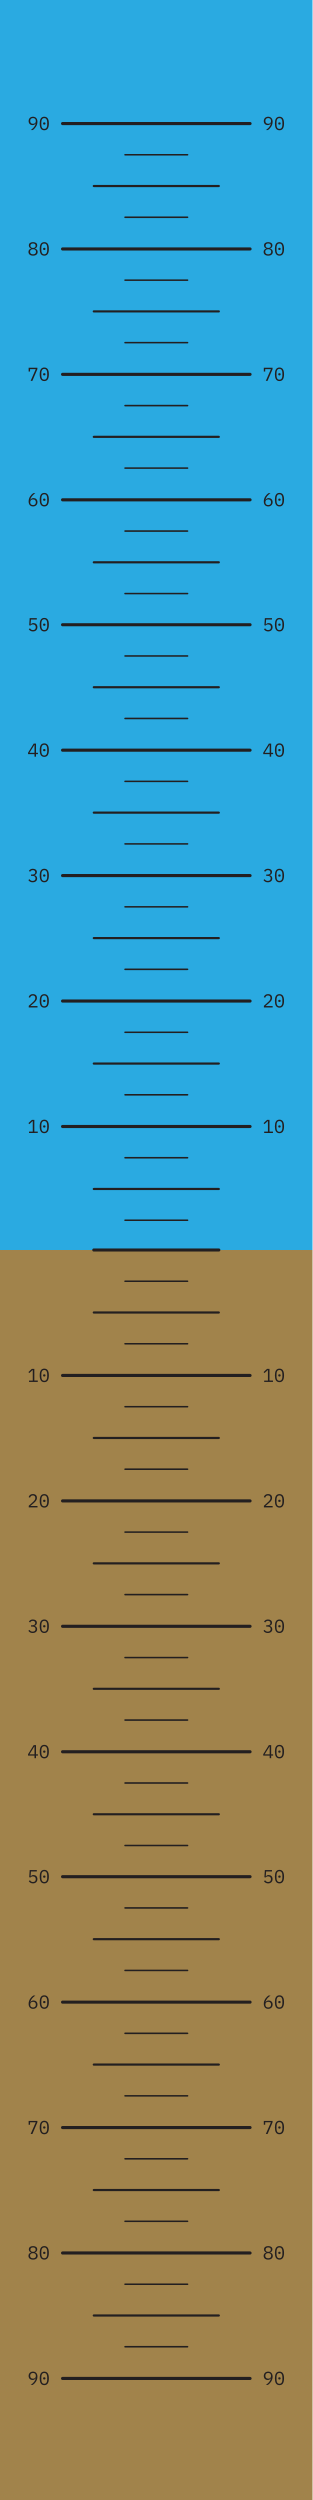
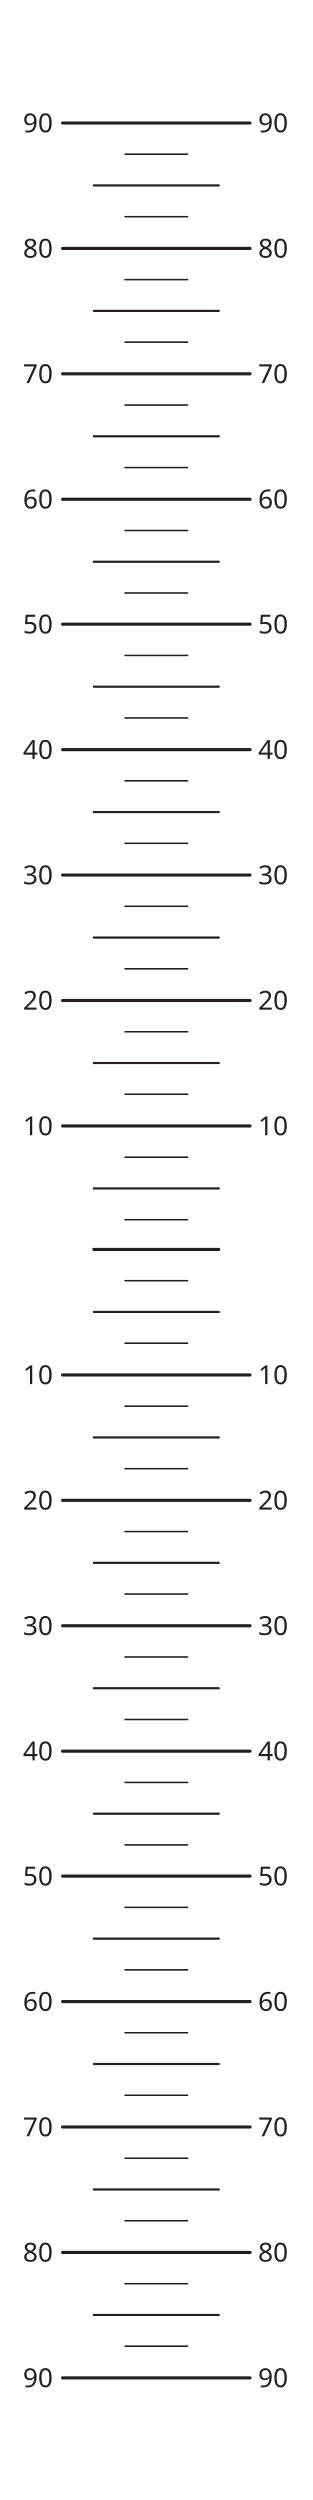
- <svg xmlns="http://www.w3.org/2000/svg" viewBox="0 0 500 4000">
-   <defs>
-     <style>.cls-1{fill:#a1834b;}.cls-2{fill:#2aaae1;}.cls-3,.cls-5,.cls-6{fill:none;stroke:#231f20;stroke-linecap:round;}.cls-3{stroke-linejoin:round;stroke-width:5px;}.cls-4{fill:#231f20;}.cls-5,.cls-6{stroke-miterlimit:10;}.cls-5{stroke-width:2.5px;}.cls-6{stroke-width:3.5px;}</style>
-   </defs>
-   <g id="EXPORT">
-     <rect class="cls-1" y="2000" width="500" height="2000" />
-     <rect class="cls-2" width="500" height="2000" />
-     <line class="cls-3" x1="150.08" y1="2000" x2="350.08" y2="2000" />
-     <line class="cls-3" x1="100.08" y1="2200.73" x2="400.08" y2="2200.73" />
-     <path class="cls-4" d="M422.69,2211.1v-2.19h6V2192h-.21l-5.28,4.92-1.47-1.59,5.55-5.19h3.93v18.75h5.52v2.19Z" />
-     <path class="cls-4" d="M439.82,2200.63c0-6.84,2.22-10.83,7.32-10.83s7.32,4,7.32,10.83-2.22,10.83-7.32,10.83S439.82,2207.47,439.82,2200.63Zm12,1.71v-3.42c0-4.2-1.35-6.93-4.71-6.93s-4.71,2.73-4.71,6.93v3.42c0,4.2,1.35,6.93,4.71,6.93S451.85,2206.54,451.85,2202.34Zm-6.57-1.38v-.66c0-.81.48-1.44,1.86-1.44s1.86.63,1.86,1.44v.66c0,.81-.48,1.44-1.86,1.44S445.28,2201.77,445.28,2201Z" />
-     <path class="cls-4" d="M46.41,2211.1v-2.19h6V2192H52.2l-5.28,4.92-1.47-1.59,5.55-5.19h3.93v18.75h5.52v2.19Z" />
-     <path class="cls-4" d="M63.54,2200.63c0-6.84,2.22-10.83,7.32-10.83s7.32,4,7.32,10.83-2.22,10.83-7.32,10.83S63.54,2207.47,63.54,2200.63Zm12,1.71v-3.42c0-4.2-1.35-6.93-4.71-6.93s-4.71,2.73-4.71,6.93v3.42c0,4.2,1.35,6.93,4.71,6.93S75.57,2206.54,75.57,2202.34ZM69,2201v-.66c0-.81.48-1.44,1.86-1.44s1.86.63,1.86,1.44v.66c0,.81-.48,1.44-1.86,1.44S69,2201.77,69,2201Z" />
-     <line class="cls-5" x1="300.08" y1="2050" x2="200.08" y2="2050" />
-     <line class="cls-6" x1="350.08" y1="2100" x2="150.08" y2="2100" />
-     <line class="cls-5" x1="300.08" y1="2150" x2="200.08" y2="2150" />
-     <line class="cls-3" x1="100.08" y1="2401.46" x2="400.08" y2="2401.46" />
-     <path class="cls-4" d="M436.25,2411.83h-14v-2.58l7-6.3c2-1.83,3.51-3.78,3.51-5.91v-.36c0-2.52-1.35-4-3.93-4s-3.84,1.41-4.5,3.57l-2.25-.84a6.67,6.67,0,0,1,6.81-4.92c4.17,0,6.51,2.52,6.51,6.06,0,3.18-1.89,5.52-4.68,7.95l-5.85,5.1h11.37Z" />
-     <path class="cls-4" d="M439.82,2401.36c0-6.84,2.22-10.83,7.32-10.83s7.32,4,7.32,10.83-2.22,10.83-7.32,10.83S439.82,2408.2,439.82,2401.36Zm12,1.71v-3.42c0-4.2-1.35-6.93-4.71-6.93s-4.71,2.73-4.71,6.93v3.42c0,4.2,1.35,6.93,4.71,6.93S451.85,2407.27,451.85,2403.07Zm-6.57-1.38V2401c0-.81.48-1.44,1.86-1.44s1.86.63,1.86,1.44v.66c0,.81-.48,1.44-1.86,1.44S445.28,2402.5,445.28,2401.69Z" />
-     <path class="cls-4" d="M60,2411.83H46v-2.58l7-6.3c2-1.83,3.51-3.78,3.51-5.91v-.36c0-2.52-1.35-4-3.93-4s-3.84,1.41-4.5,3.57l-2.25-.84a6.67,6.67,0,0,1,6.81-4.92c4.17,0,6.51,2.52,6.51,6.06,0,3.18-1.89,5.52-4.68,7.95l-5.85,5.1H60Z" />
-     <path class="cls-4" d="M63.54,2401.36c0-6.84,2.22-10.83,7.32-10.83s7.32,4,7.32,10.83-2.22,10.83-7.32,10.83S63.54,2408.2,63.54,2401.36Zm12,1.71v-3.42c0-4.2-1.35-6.93-4.71-6.93s-4.71,2.73-4.71,6.93v3.42c0,4.2,1.35,6.93,4.71,6.93S75.57,2407.27,75.57,2403.07ZM69,2401.69V2401c0-.81.48-1.44,1.86-1.44s1.86.63,1.86,1.44v.66c0,.81-.48,1.44-1.86,1.44S69,2402.5,69,2401.69Z" />
-     <line class="cls-5" x1="300.08" y1="2250.73" x2="200.08" y2="2250.73" />
-     <line class="cls-6" x1="350.08" y1="2300.73" x2="150.08" y2="2300.73" />
-     <line class="cls-5" x1="300.08" y1="2350.73" x2="200.08" y2="2350.73" />
-     <line class="cls-3" x1="100.08" y1="2602.09" x2="400.08" y2="2602.09" />
-     <path class="cls-4" d="M428.24,2600.4c2.91,0,4.38-1.47,4.38-3.48v-.21c0-2.21-1.56-3.36-3.84-3.36a4.68,4.68,0,0,0-4.41,2.67l-1.89-1.44a7.12,7.12,0,0,1,6.36-3.41c3.57,0,6.42,1.88,6.42,5.27a4.92,4.92,0,0,1-4.08,4.89v.12a5.22,5.22,0,0,1,4.5,5.28c0,3.6-2.88,6.09-7.23,6.09a7.79,7.79,0,0,1-6.87-3.57l1.89-1.44a5.38,5.38,0,0,0,5,2.82c2.94,0,4.59-1.44,4.59-3.93v-.24c0-2.46-1.56-3.9-4.62-3.9h-2.49v-2.16Z" />
-     <path class="cls-4" d="M439.82,2602c0-6.83,2.22-10.82,7.32-10.82s7.32,4,7.32,10.82-2.22,10.83-7.32,10.83S439.82,2608.83,439.82,2602Zm12,1.71v-3.42c0-4.2-1.35-6.93-4.71-6.93s-4.71,2.73-4.71,6.93v3.42c0,4.2,1.35,6.93,4.71,6.93S451.85,2607.9,451.85,2603.7Zm-6.57-1.38v-.66c0-.81.48-1.44,1.86-1.44s1.86.63,1.86,1.44v.66c0,.81-.48,1.44-1.86,1.44S445.28,2603.13,445.28,2602.32Z" />
-     <path class="cls-4" d="M52,2600.4c2.91,0,4.38-1.47,4.38-3.48v-.21c0-2.21-1.56-3.36-3.84-3.36a4.68,4.68,0,0,0-4.41,2.67l-1.89-1.44a7.12,7.12,0,0,1,6.36-3.41c3.57,0,6.42,1.88,6.42,5.27a4.92,4.92,0,0,1-4.08,4.89v.12a5.22,5.22,0,0,1,4.5,5.28c0,3.6-2.88,6.09-7.23,6.09a7.79,7.79,0,0,1-6.87-3.57l1.89-1.44a5.38,5.38,0,0,0,5,2.82c2.94,0,4.59-1.44,4.59-3.93v-.24c0-2.46-1.56-3.9-4.62-3.9H49.65v-2.16Z" />
-     <path class="cls-4" d="M63.54,2602c0-6.83,2.22-10.82,7.32-10.82s7.32,4,7.32,10.82-2.22,10.83-7.32,10.83S63.54,2608.83,63.54,2602Zm12,1.71v-3.42c0-4.2-1.35-6.93-4.71-6.93s-4.71,2.73-4.71,6.93v3.42c0,4.2,1.35,6.93,4.71,6.93S75.57,2607.9,75.57,2603.7ZM69,2602.32v-.66c0-.81.48-1.44,1.86-1.44s1.86.63,1.86,1.44v.66c0,.81-.48,1.44-1.86,1.44S69,2603.13,69,2602.32Z" />
-     <line class="cls-5" x1="300.08" y1="2451.36" x2="200.08" y2="2451.36" />
-     <line class="cls-6" x1="350.08" y1="2501.36" x2="150.08" y2="2501.36" />
-     <line class="cls-5" x1="300.08" y1="2551.36" x2="200.08" y2="2551.36" />
-     <line class="cls-3" x1="100.08" y1="2802.82" x2="400.08" y2="2802.82" />
-     <path class="cls-4" d="M431.48,2813.07V2809H421.16v-2.22l9.06-14.61h3.66v14.76H437V2809h-3.12v4.11Zm-8.07-6.18h8.07v-12.81h-.12Z" />
-     <path class="cls-4" d="M439.82,2802.6c0-6.84,2.22-10.83,7.32-10.83s7.32,4,7.32,10.83-2.22,10.83-7.32,10.83S439.82,2809.44,439.82,2802.6Zm12,1.71v-3.42c0-4.2-1.35-6.93-4.71-6.93s-4.71,2.73-4.71,6.93v3.42c0,4.2,1.35,6.93,4.71,6.93S451.85,2808.51,451.85,2804.31Zm-6.57-1.38v-.66c0-.81.48-1.44,1.86-1.44s1.86.63,1.86,1.44v.66c0,.81-.48,1.44-1.86,1.44S445.28,2803.74,445.28,2802.93Z" />
-     <path class="cls-4" d="M55.2,2813.07V2809H44.88v-2.22l9.06-14.61H57.6v14.76h3.12V2809H57.6v4.11Zm-8.07-6.18H55.2v-12.81h-.12Z" />
-     <path class="cls-4" d="M63.54,2802.6c0-6.84,2.22-10.83,7.32-10.83s7.32,4,7.32,10.83-2.22,10.83-7.32,10.83S63.54,2809.44,63.54,2802.6Zm12,1.71v-3.42c0-4.2-1.35-6.93-4.71-6.93s-4.71,2.73-4.71,6.93v3.42c0,4.2,1.35,6.93,4.71,6.93S75.57,2808.51,75.57,2804.31ZM69,2802.93v-.66c0-.81.48-1.44,1.86-1.44s1.86.63,1.86,1.44v.66c0,.81-.48,1.44-1.86,1.44S69,2803.74,69,2802.93Z" />
-     <line class="cls-5" x1="300.08" y1="2652.09" x2="200.08" y2="2652.09" />
-     <line class="cls-6" x1="350.08" y1="2702.09" x2="150.08" y2="2702.09" />
-     <line class="cls-5" x1="300.08" y1="2852.82" x2="200.08" y2="2852.82" />
-     <line class="cls-5" x1="300.08" y1="2952.82" x2="200.08" y2="2952.82" />
-     <line class="cls-6" x1="350.08" y1="2902.82" x2="150.08" y2="2902.82" />
-     <line class="cls-5" x1="300.08" y1="2752.09" x2="200.08" y2="2752.09" />
-     <line class="cls-3" x1="100.08" y1="3002.69" x2="400.08" y2="3002.69" />
-     <path class="cls-4" d="M435.17,2994.32h-9.36l-.6,8h.21a4.83,4.83,0,0,1,4.38-2.28c3.66,0,6.33,2.4,6.33,6.45s-2.67,6.93-7.14,6.93a7.6,7.6,0,0,1-6.66-3.57l1.89-1.44c1.11,1.65,2.25,2.82,4.83,2.82,2.88,0,4.47-1.68,4.47-4.41v-.24c0-2.76-1.62-4.41-4.53-4.41a4.62,4.62,0,0,0-3.84,1.77l-2.13-.3.75-11.52h11.4Z" />
-     <path class="cls-4" d="M439.82,3002.6c0-6.84,2.22-10.83,7.32-10.83s7.32,4,7.32,10.83-2.22,10.83-7.32,10.83S439.82,3009.44,439.82,3002.6Zm12,1.71v-3.42c0-4.2-1.35-6.93-4.71-6.93s-4.71,2.73-4.71,6.93v3.42c0,4.2,1.35,6.93,4.71,6.93S451.85,3008.51,451.85,3004.31Zm-6.57-1.38v-.66c0-.81.48-1.44,1.86-1.44s1.86.63,1.86,1.44v.66c0,.81-.48,1.44-1.86,1.44S445.28,3003.74,445.28,3002.93Z" />
-     <path class="cls-4" d="M58.89,2994.32H49.53l-.6,8h.21a4.83,4.83,0,0,1,4.38-2.28c3.66,0,6.33,2.4,6.33,6.45s-2.67,6.93-7.14,6.93a7.6,7.6,0,0,1-6.66-3.57l1.89-1.44c1.11,1.65,2.25,2.82,4.83,2.82,2.88,0,4.47-1.68,4.47-4.41v-.24c0-2.76-1.62-4.41-4.53-4.41a4.62,4.62,0,0,0-3.84,1.77l-2.13-.3.75-11.52h11.4Z" />
-     <path class="cls-4" d="M63.54,3002.6c0-6.84,2.22-10.83,7.32-10.83s7.32,4,7.32,10.83-2.22,10.83-7.32,10.83S63.54,3009.44,63.54,3002.6Zm12,1.71v-3.42c0-4.2-1.35-6.93-4.71-6.93s-4.71,2.73-4.71,6.93v3.42c0,4.2,1.35,6.93,4.71,6.93S75.57,3008.51,75.57,3004.31ZM69,3002.93v-.66c0-.81.48-1.44,1.86-1.44s1.86.63,1.86,1.44v.66c0,.81-.48,1.44-1.86,1.44S69,3003.74,69,3002.93Z" />
-     <line class="cls-3" x1="100.08" y1="3203.42" x2="400.08" y2="3203.42" />
-     <path class="cls-4" d="M422.06,3206.11c0-6.21,4.17-11.07,7.59-13.25h3.24c-4.56,3.26-7.08,6-8.25,10.85l.15.06a5.62,5.62,0,0,1,5.16-3c3.66,0,6.27,2.49,6.27,6.45,0,4.11-2.79,6.93-7.05,6.93C424.76,3214.15,422.06,3211.09,422.06,3206.11Zm11.61,1.44v-.24c0-2.82-1.68-4.47-4.53-4.47s-4.53,1.65-4.53,4.47v.24c0,2.82,1.68,4.47,4.53,4.47S433.67,3210.37,433.67,3207.55Z" />
-     <path class="cls-4" d="M439.82,3203.32c0-6.83,2.22-10.82,7.32-10.82s7.32,4,7.32,10.82-2.22,10.83-7.32,10.83S439.82,3210.16,439.82,3203.32Zm12,1.71v-3.42c0-4.19-1.35-6.93-4.71-6.93s-4.71,2.74-4.71,6.93V3205c0,4.2,1.35,6.93,4.71,6.93S451.85,3209.23,451.85,3205Zm-6.57-1.38V3203c0-.81.48-1.44,1.86-1.44s1.86.63,1.86,1.44v.66c0,.81-.48,1.44-1.86,1.44S445.28,3204.46,445.28,3203.65Z" />
-     <path class="cls-4" d="M45.78,3206.11c0-6.21,4.17-11.07,7.59-13.25h3.24c-4.56,3.26-7.08,6-8.25,10.85l.15.06a5.62,5.62,0,0,1,5.16-3c3.66,0,6.27,2.49,6.27,6.45,0,4.11-2.79,6.93-7,6.93C48.48,3214.15,45.78,3211.09,45.78,3206.11Zm11.61,1.44v-.24c0-2.82-1.68-4.47-4.53-4.47s-4.53,1.65-4.53,4.47v.24c0,2.82,1.68,4.47,4.53,4.47S57.39,3210.37,57.39,3207.55Z" />
-     <path class="cls-4" d="M63.54,3203.32c0-6.83,2.22-10.82,7.32-10.82s7.32,4,7.32,10.82-2.22,10.83-7.32,10.83S63.54,3210.16,63.54,3203.32Zm12,1.71v-3.42c0-4.19-1.35-6.93-4.71-6.93s-4.71,2.74-4.71,6.93V3205c0,4.2,1.35,6.93,4.71,6.93S75.57,3209.23,75.57,3205ZM69,3203.65V3203c0-.81.48-1.44,1.86-1.44s1.86.63,1.86,1.44v.66c0,.81-.48,1.44-1.86,1.44S69,3204.46,69,3203.65Z" />
-     <line class="cls-5" x1="300.08" y1="3052.69" x2="200.08" y2="3052.69" />
-     <line class="cls-6" x1="350.08" y1="3102.69" x2="150.08" y2="3102.69" />
-     <line class="cls-5" x1="300.08" y1="3152.69" x2="200.08" y2="3152.69" />
-     <line class="cls-3" x1="100.08" y1="3404.06" x2="400.08" y2="3404.06" />
-     <path class="cls-4" d="M425.33,3414.43l8.19-18.78h-9.18v3.9h-2.25v-6.06h14v2.22l-8,18.72Z" />
-     <path class="cls-4" d="M439.82,3404c0-6.84,2.22-10.83,7.32-10.83s7.32,4,7.32,10.83-2.22,10.83-7.32,10.83S439.82,3410.8,439.82,3404Zm12,1.71v-3.42c0-4.2-1.35-6.93-4.71-6.93s-4.71,2.73-4.71,6.93v3.42c0,4.2,1.35,6.93,4.71,6.93S451.85,3409.87,451.85,3405.67Zm-6.57-1.38v-.66c0-.81.48-1.44,1.86-1.44s1.86.63,1.86,1.44v.66c0,.81-.48,1.44-1.86,1.44S445.28,3405.1,445.28,3404.29Z" />
-     <path class="cls-4" d="M49.05,3414.43l8.19-18.78H48.06v3.9H45.81v-6.06h14v2.22l-8,18.72Z" />
-     <path class="cls-4" d="M63.54,3404c0-6.84,2.22-10.83,7.32-10.83s7.32,4,7.32,10.83-2.22,10.83-7.32,10.83S63.54,3410.8,63.54,3404Zm12,1.71v-3.42c0-4.2-1.35-6.93-4.71-6.93s-4.71,2.73-4.71,6.93v3.42c0,4.2,1.35,6.93,4.71,6.93S75.57,3409.87,75.57,3405.67ZM69,3404.29v-.66c0-.81.48-1.44,1.86-1.44s1.86.63,1.86,1.44v.66c0,.81-.48,1.44-1.86,1.44S69,3405.1,69,3404.29Z" />
-     <line class="cls-5" x1="300.08" y1="3253.33" x2="200.08" y2="3253.33" />
-     <line class="cls-6" x1="350.08" y1="3303.33" x2="150.08" y2="3303.33" />
-     <line class="cls-5" x1="300.08" y1="3353.33" x2="200.08" y2="3353.33" />
-     <line class="cls-3" x1="100.08" y1="3604.79" x2="400.08" y2="3604.79" />
-     <path class="cls-4" d="M421.79,3609.33c0-2.85,1.71-4.5,4.26-5.19v-.24a5,5,0,0,1-3.63-4.92c0-3.18,2.49-5.25,6.72-5.25s6.72,2.07,6.72,5.25a5,5,0,0,1-3.63,4.92v.24c2.55.69,4.26,2.34,4.26,5.19,0,3.45-2.49,6.06-7.35,6.06S421.79,3612.78,421.79,3609.33Zm12.09.15v-.66c0-2.4-1.74-3.78-4.74-3.78s-4.74,1.38-4.74,3.78v.66c0,2.37,1.8,3.78,4.74,3.78S433.88,3611.85,433.88,3609.48Zm-.57-9.84v-.42c0-2.13-1.53-3.36-4.17-3.36s-4.17,1.23-4.17,3.36v.42c0,2.13,1.47,3.36,4.17,3.36S433.31,3601.77,433.31,3599.64Z" />
-     <path class="cls-4" d="M439.82,3604.56c0-6.84,2.22-10.83,7.32-10.83s7.32,4,7.32,10.83-2.22,10.83-7.32,10.83S439.82,3611.4,439.82,3604.56Zm12,1.71v-3.42c0-4.2-1.35-6.93-4.71-6.93s-4.71,2.73-4.71,6.93v3.42c0,4.2,1.35,6.93,4.71,6.93S451.85,3610.47,451.85,3606.27Zm-6.57-1.38v-.66c0-.81.48-1.44,1.86-1.44s1.86.63,1.86,1.44v.66c0,.81-.48,1.44-1.86,1.44S445.28,3605.7,445.28,3604.89Z" />
-     <path class="cls-4" d="M45.51,3609.33c0-2.85,1.71-4.5,4.26-5.19v-.24a5,5,0,0,1-3.63-4.92c0-3.18,2.49-5.25,6.72-5.25s6.72,2.07,6.72,5.25A5,5,0,0,1,56,3603.9v.24c2.55.69,4.26,2.34,4.26,5.19,0,3.45-2.49,6.06-7.35,6.06S45.51,3612.78,45.51,3609.33Zm12.09.15v-.66c0-2.4-1.74-3.78-4.74-3.78s-4.74,1.38-4.74,3.78v.66c0,2.37,1.8,3.78,4.74,3.78S57.6,3611.85,57.6,3609.48Zm-.57-9.84v-.42c0-2.13-1.53-3.36-4.17-3.36s-4.17,1.23-4.17,3.36v.42c0,2.13,1.47,3.36,4.17,3.36S57,3601.77,57,3599.64Z" />
-     <path class="cls-4" d="M63.54,3604.56c0-6.84,2.22-10.83,7.32-10.83s7.32,4,7.32,10.83-2.22,10.83-7.32,10.83S63.54,3611.4,63.54,3604.56Zm12,1.71v-3.42c0-4.2-1.35-6.93-4.71-6.93s-4.71,2.73-4.71,6.93v3.42c0,4.2,1.35,6.93,4.71,6.93S75.57,3610.47,75.57,3606.27ZM69,3604.89v-.66c0-.81.48-1.44,1.86-1.44s1.86.63,1.86,1.44v.66c0,.81-.48,1.44-1.86,1.44S69,3605.7,69,3604.89Z" />
-     <line class="cls-5" x1="300.08" y1="3454.06" x2="200.08" y2="3454.06" />
-     <line class="cls-6" x1="350.08" y1="3504.06" x2="150.08" y2="3504.06" />
-     <line class="cls-5" x1="300.08" y1="3654.79" x2="200.08" y2="3654.79" />
-     <line class="cls-6" x1="350.08" y1="3704.79" x2="150.08" y2="3704.79" />
-     <line class="cls-5" x1="300.08" y1="3554.06" x2="200.08" y2="3554.06" />
-     <line class="cls-3" x1="100.08" y1="3805.51" x2="400.08" y2="3805.51" />
-     <path class="cls-4" d="M428.63,3815.89h-3.24c4.56-3.27,7.08-6,8.25-10.86l-.15-.06a5.62,5.62,0,0,1-5.16,3c-3.66,0-6.27-2.49-6.27-6.45,0-4.11,2.79-6.93,7.05-6.93s7.11,3.06,7.11,8C436.22,3808.84,432.05,3813.7,428.63,3815.89Zm5-14.46v-.24c0-2.82-1.68-4.47-4.53-4.47s-4.53,1.65-4.53,4.47v.24c0,2.82,1.68,4.47,4.53,4.47S433.67,3804.25,433.67,3801.43Z" />
-     <path class="cls-4" d="M439.82,3805.42c0-6.84,2.22-10.83,7.32-10.83s7.32,4,7.32,10.83-2.22,10.83-7.32,10.83S439.82,3812.26,439.82,3805.42Zm12,1.71v-3.42c0-4.2-1.35-6.93-4.71-6.93s-4.71,2.73-4.71,6.93v3.42c0,4.2,1.35,6.93,4.71,6.93S451.85,3811.33,451.85,3807.13Zm-6.57-1.38v-.66c0-.81.48-1.44,1.86-1.44s1.86.63,1.86,1.44v.66c0,.81-.48,1.44-1.86,1.44S445.28,3806.56,445.28,3805.75Z" />
-     <path class="cls-4" d="M52.35,3815.89H49.11c4.56-3.27,7.08-6,8.25-10.86l-.15-.06a5.62,5.62,0,0,1-5.16,3c-3.66,0-6.27-2.49-6.27-6.45,0-4.11,2.79-6.93,7-6.93,4.41,0,7.11,3.06,7.11,8C59.94,3808.84,55.77,3813.7,52.35,3815.89Zm5-14.46v-.24c0-2.82-1.68-4.47-4.53-4.47s-4.53,1.65-4.53,4.47v.24c0,2.82,1.68,4.47,4.53,4.47S57.39,3804.25,57.39,3801.43Z" />
-     <path class="cls-4" d="M63.54,3805.42c0-6.84,2.22-10.83,7.32-10.83s7.32,4,7.32,10.83-2.22,10.83-7.32,10.83S63.54,3812.26,63.54,3805.42Zm12,1.71v-3.42c0-4.2-1.35-6.93-4.71-6.93s-4.71,2.73-4.71,6.93v3.42c0,4.2,1.35,6.93,4.71,6.93S75.57,3811.33,75.57,3807.13ZM69,3805.75v-.66c0-.81.48-1.44,1.86-1.44s1.86.63,1.86,1.44v.66c0,.81-.48,1.44-1.86,1.44S69,3806.56,69,3805.75Z" />
-     <line class="cls-5" x1="300.08" y1="3754.79" x2="200.08" y2="3754.79" />
-     <line class="cls-3" x1="100.08" y1="398.33" x2="400.08" y2="398.33" />
-     <path class="cls-4" d="M421.79,403c0-2.85,1.71-4.5,4.26-5.19v-.24a5,5,0,0,1-3.63-4.92c0-3.18,2.49-5.25,6.72-5.25s6.72,2.07,6.72,5.25a5,5,0,0,1-3.63,4.92v.24c2.55.69,4.26,2.34,4.26,5.19,0,3.45-2.49,6.06-7.35,6.06S421.79,406.46,421.79,403Zm12.09.15v-.66c0-2.4-1.74-3.78-4.74-3.78s-4.74,1.38-4.74,3.78v.66c0,2.37,1.8,3.78,4.74,3.78S433.88,405.53,433.88,403.16Zm-.57-9.84v-.42c0-2.13-1.53-3.36-4.17-3.36S425,390.77,425,392.9v.42c0,2.13,1.47,3.36,4.17,3.36S433.31,395.45,433.31,393.32Z" />
-     <path class="cls-4" d="M439.82,398.24c0-6.84,2.22-10.83,7.32-10.83s7.32,4,7.32,10.83-2.22,10.83-7.32,10.83S439.82,405.08,439.82,398.24Zm12,1.71v-3.42c0-4.2-1.35-6.93-4.71-6.93s-4.71,2.73-4.71,6.93V400c0,4.2,1.35,6.93,4.71,6.93S451.85,404.15,451.85,400Zm-6.57-1.38v-.66c0-.81.48-1.44,1.86-1.44s1.86.63,1.86,1.44v.66c0,.81-.48,1.44-1.86,1.44S445.28,399.38,445.28,398.57Z" />
-     <path class="cls-4" d="M45.51,403c0-2.85,1.71-4.5,4.26-5.19v-.24a5,5,0,0,1-3.63-4.92c0-3.18,2.49-5.25,6.72-5.25s6.72,2.07,6.72,5.25A5,5,0,0,1,56,397.58v.24c2.55.69,4.26,2.34,4.26,5.19,0,3.45-2.49,6.06-7.35,6.06S45.51,406.46,45.51,403Zm12.09.15v-.66c0-2.4-1.74-3.78-4.74-3.78s-4.74,1.38-4.74,3.78v.66c0,2.37,1.8,3.78,4.74,3.78S57.6,405.53,57.6,403.16ZM57,393.32v-.42c0-2.13-1.53-3.36-4.17-3.36s-4.17,1.23-4.17,3.36v.42c0,2.13,1.47,3.36,4.17,3.36S57,395.45,57,393.32Z" />
-     <path class="cls-4" d="M63.54,398.24c0-6.84,2.22-10.83,7.32-10.83s7.32,4,7.32,10.83S76,409.07,70.86,409.07,63.54,405.08,63.54,398.24Zm12,1.71v-3.42c0-4.2-1.35-6.93-4.71-6.93s-4.71,2.73-4.71,6.93V400c0,4.2,1.35,6.93,4.71,6.93S75.57,404.15,75.57,400ZM69,398.57v-.66c0-.81.48-1.44,1.86-1.44s1.86.63,1.86,1.44v.66c0,.81-.48,1.44-1.86,1.44S69,399.38,69,398.57Z" />
-     <line class="cls-5" x1="300.08" y1="247.61" x2="200.08" y2="247.61" />
-     <line class="cls-6" x1="350.08" y1="297.61" x2="150.08" y2="297.61" />
-     <line class="cls-5" x1="300.08" y1="347.61" x2="200.08" y2="347.61" />
-     <line class="cls-3" x1="100.08" y1="598.97" x2="400.08" y2="598.97" />
-     <path class="cls-4" d="M425.33,609.34l8.19-18.78h-9.18v3.9h-2.25V588.4h14v2.22l-8,18.72Z" />
-     <path class="cls-4" d="M439.82,598.87c0-6.84,2.22-10.83,7.32-10.83s7.32,4,7.32,10.83-2.22,10.83-7.32,10.83S439.82,605.71,439.82,598.87Zm12,1.71v-3.42c0-4.2-1.35-6.93-4.71-6.93s-4.71,2.73-4.71,6.93v3.42c0,4.2,1.35,6.93,4.71,6.93S451.85,604.78,451.85,600.58Zm-6.57-1.38v-.66c0-.81.48-1.44,1.86-1.44s1.86.63,1.86,1.44v.66c0,.81-.48,1.44-1.86,1.44S445.28,600,445.28,599.2Z" />
-     <path class="cls-4" d="M49.05,609.34l8.19-18.78H48.06v3.9H45.81V588.4h14v2.22l-8,18.72Z" />
-     <path class="cls-4" d="M63.54,598.87c0-6.84,2.22-10.83,7.32-10.83s7.32,4,7.32,10.83S76,609.7,70.86,609.7,63.54,605.71,63.54,598.87Zm12,1.71v-3.42c0-4.2-1.35-6.93-4.71-6.93s-4.71,2.73-4.71,6.93v3.42c0,4.2,1.35,6.93,4.71,6.93S75.57,604.78,75.57,600.58ZM69,599.2v-.66c0-.81.48-1.44,1.86-1.44s1.86.63,1.86,1.44v.66c0,.81-.48,1.44-1.86,1.44S69,600,69,599.2Z" />
-     <line class="cls-5" x1="300.08" y1="448.24" x2="200.08" y2="448.24" />
-     <line class="cls-6" x1="350.08" y1="498.24" x2="150.08" y2="498.24" />
-     <line class="cls-5" x1="300.08" y1="548.24" x2="200.08" y2="548.24" />
-     <line class="cls-3" x1="100.08" y1="197.7" x2="400.08" y2="197.7" />
-     <path class="cls-4" d="M428.63,208.07h-3.24c4.56-3.27,7.08-6,8.25-10.86l-.15-.06a5.62,5.62,0,0,1-5.16,3c-3.66,0-6.27-2.49-6.27-6.45s2.79-6.93,7.05-6.93,7.11,3.06,7.11,8C436.22,201,432.05,205.88,428.63,208.07Zm5-14.46v-.24c0-2.82-1.68-4.47-4.53-4.47s-4.53,1.65-4.53,4.47v.24c0,2.82,1.68,4.47,4.53,4.47S433.67,196.43,433.67,193.61Z" />
-     <path class="cls-4" d="M439.82,197.6c0-6.84,2.22-10.83,7.32-10.83s7.32,4,7.32,10.83-2.22,10.83-7.32,10.83S439.82,204.44,439.82,197.6Zm12,1.71v-3.42c0-4.2-1.35-6.93-4.71-6.93s-4.71,2.73-4.71,6.93v3.42c0,4.2,1.35,6.93,4.71,6.93S451.85,203.51,451.85,199.31Zm-6.57-1.38v-.66c0-.81.48-1.44,1.86-1.44s1.86.63,1.86,1.44v.66c0,.81-.48,1.44-1.86,1.44S445.28,198.74,445.28,197.93Z" />
-     <path class="cls-4" d="M52.35,208.07H49.11c4.56-3.27,7.08-6,8.25-10.86l-.15-.06a5.62,5.62,0,0,1-5.16,3c-3.66,0-6.27-2.49-6.27-6.45s2.79-6.93,7-6.93c4.41,0,7.11,3.06,7.11,8C59.94,201,55.77,205.88,52.35,208.07Zm5-14.46v-.24c0-2.82-1.68-4.47-4.53-4.47s-4.53,1.65-4.53,4.47v.24c0,2.82,1.68,4.47,4.53,4.47S57.39,196.43,57.39,193.61Z" />
-     <path class="cls-4" d="M63.54,197.6c0-6.84,2.22-10.83,7.32-10.83s7.32,4,7.32,10.83S76,208.43,70.86,208.43,63.54,204.44,63.54,197.6Zm12,1.71v-3.42c0-4.2-1.35-6.93-4.71-6.93s-4.71,2.73-4.71,6.93v3.42c0,4.2,1.35,6.93,4.71,6.93S75.57,203.51,75.57,199.31ZM69,197.93v-.66c0-.81.48-1.44,1.86-1.44s1.86.63,1.86,1.44v.66c0,.81-.48,1.44-1.86,1.44S69,198.74,69,197.93Z" />
-     <line class="cls-3" x1="100.08" y1="799.7" x2="400.08" y2="799.7" />
-     <path class="cls-4" d="M422.06,802.27c0-6.21,4.17-11.07,7.59-13.26h3.24c-4.56,3.27-7.08,6-8.25,10.86l.15.06a5.62,5.62,0,0,1,5.16-3c3.66,0,6.27,2.49,6.27,6.45s-2.79,6.93-7.05,6.93C424.76,810.31,422.06,807.25,422.06,802.27Zm11.61,1.44v-.24c0-2.82-1.68-4.47-4.53-4.47s-4.53,1.65-4.53,4.47v.24c0,2.82,1.68,4.47,4.53,4.47S433.67,806.53,433.67,803.71Z" />
-     <path class="cls-4" d="M439.82,799.48c0-6.84,2.22-10.83,7.32-10.83s7.32,4,7.32,10.83-2.22,10.83-7.32,10.83S439.82,806.32,439.82,799.48Zm12,1.71v-3.42c0-4.2-1.35-6.93-4.71-6.93s-4.71,2.73-4.71,6.93v3.42c0,4.2,1.35,6.93,4.71,6.93S451.85,805.39,451.85,801.19Zm-6.57-1.38v-.66c0-.81.48-1.44,1.86-1.44s1.86.63,1.86,1.44v.66c0,.81-.48,1.44-1.86,1.44S445.28,800.62,445.28,799.81Z" />
-     <path class="cls-4" d="M45.78,802.27c0-6.21,4.17-11.07,7.59-13.26h3.24c-4.56,3.27-7.08,6-8.25,10.86l.15.06a5.62,5.62,0,0,1,5.16-3c3.66,0,6.27,2.49,6.27,6.45s-2.79,6.93-7,6.93C48.48,810.31,45.78,807.25,45.78,802.27Zm11.61,1.44v-.24c0-2.82-1.68-4.47-4.53-4.47s-4.53,1.65-4.53,4.47v.24c0,2.82,1.68,4.47,4.53,4.47S57.39,806.53,57.39,803.71Z" />
-     <path class="cls-4" d="M63.54,799.48c0-6.84,2.22-10.83,7.32-10.83s7.32,4,7.32,10.83S76,810.31,70.86,810.31,63.54,806.32,63.54,799.48Zm12,1.71v-3.42c0-4.2-1.35-6.93-4.71-6.93s-4.71,2.73-4.71,6.93v3.42c0,4.2,1.35,6.93,4.71,6.93S75.57,805.39,75.57,801.19ZM69,799.81v-.66c0-.81.48-1.44,1.86-1.44s1.86.63,1.86,1.44v.66c0,.81-.48,1.44-1.86,1.44S69,800.62,69,799.81Z" />
-     <line class="cls-5" x1="300.08" y1="648.97" x2="200.08" y2="648.97" />
-     <line class="cls-6" x1="350.08" y1="698.97" x2="150.08" y2="698.97" />
-     <line class="cls-5" x1="300.08" y1="849.7" x2="200.08" y2="849.7" />
-     <line class="cls-5" x1="300.08" y1="949.7" x2="200.08" y2="949.7" />
-     <line class="cls-6" x1="350.08" y1="899.7" x2="150.08" y2="899.7" />
-     <line class="cls-5" x1="300.08" y1="748.97" x2="200.08" y2="748.97" />
-     <line class="cls-3" x1="100.08" y1="999.57" x2="400.08" y2="999.57" />
-     <path class="cls-4" d="M435.17,991.2h-9.36l-.6,8h.21a4.83,4.83,0,0,1,4.38-2.28c3.66,0,6.33,2.4,6.33,6.45s-2.67,6.93-7.14,6.93a7.6,7.6,0,0,1-6.66-3.57l1.89-1.44c1.11,1.65,2.25,2.82,4.83,2.82,2.88,0,4.47-1.68,4.47-4.41v-.24c0-2.76-1.62-4.41-4.53-4.41a4.62,4.62,0,0,0-3.84,1.77l-2.13-.3.75-11.52h11.4Z" />
-     <path class="cls-4" d="M439.82,999.48c0-6.84,2.22-10.83,7.32-10.83s7.32,4,7.32,10.83-2.22,10.83-7.32,10.83S439.82,1006.32,439.82,999.48Zm12,1.71v-3.42c0-4.2-1.35-6.93-4.71-6.93s-4.71,2.73-4.71,6.93v3.42c0,4.2,1.35,6.93,4.71,6.93S451.85,1005.39,451.85,1001.19Zm-6.57-1.38v-.66c0-.81.48-1.44,1.86-1.44s1.86.63,1.86,1.44v.66c0,.81-.48,1.44-1.86,1.44S445.28,1000.62,445.28,999.81Z" />
-     <path class="cls-4" d="M58.89,991.2H49.53l-.6,8h.21a4.83,4.83,0,0,1,4.38-2.28c3.66,0,6.33,2.4,6.33,6.45s-2.67,6.93-7.14,6.93a7.6,7.6,0,0,1-6.66-3.57l1.89-1.44c1.11,1.65,2.25,2.82,4.83,2.82,2.88,0,4.47-1.68,4.47-4.41v-.24c0-2.76-1.62-4.41-4.53-4.41a4.62,4.62,0,0,0-3.84,1.77l-2.13-.3L47.49,989h11.4Z" />
-     <path class="cls-4" d="M63.54,999.48c0-6.84,2.22-10.83,7.32-10.83s7.32,4,7.32,10.83-2.22,10.83-7.32,10.83S63.54,1006.32,63.54,999.48Zm12,1.71v-3.42c0-4.2-1.35-6.93-4.71-6.93s-4.71,2.73-4.71,6.93v3.42c0,4.2,1.35,6.93,4.71,6.93S75.57,1005.39,75.57,1001.19ZM69,999.81v-.66c0-.81.48-1.44,1.86-1.44s1.86.63,1.86,1.44v.66c0,.81-.48,1.44-1.86,1.44S69,1000.62,69,999.81Z" />
-     <line class="cls-3" x1="100.08" y1="1200.3" x2="400.08" y2="1200.3" />
-     <path class="cls-4" d="M431.48,1210.67v-4.11H421.16v-2.22l9.06-14.61h3.66v14.76H437v2.07h-3.12v4.11Zm-8.07-6.18h8.07v-12.81h-.12Z" />
-     <path class="cls-4" d="M439.82,1200.2c0-6.84,2.22-10.83,7.32-10.83s7.32,4,7.32,10.83-2.22,10.83-7.32,10.83S439.82,1207,439.82,1200.2Zm12,1.71v-3.42c0-4.2-1.35-6.93-4.71-6.93s-4.71,2.73-4.71,6.93v3.42c0,4.2,1.35,6.93,4.71,6.93S451.85,1206.11,451.85,1201.91Zm-6.57-1.38v-.66c0-.81.48-1.44,1.86-1.44s1.86.63,1.86,1.44v.66c0,.81-.48,1.44-1.86,1.44S445.28,1201.34,445.28,1200.53Z" />
-     <path class="cls-4" d="M55.2,1210.67v-4.11H44.88v-2.22l9.06-14.61H57.6v14.76h3.12v2.07H57.6v4.11Zm-8.07-6.18H55.2v-12.81h-.12Z" />
-     <path class="cls-4" d="M63.54,1200.2c0-6.84,2.22-10.83,7.32-10.83s7.32,4,7.32,10.83S76,1211,70.86,1211,63.54,1207,63.54,1200.2Zm12,1.71v-3.42c0-4.2-1.35-6.93-4.71-6.93s-4.71,2.73-4.71,6.93v3.42c0,4.2,1.35,6.93,4.71,6.93S75.57,1206.11,75.57,1201.91ZM69,1200.53v-.66c0-.81.48-1.44,1.86-1.44s1.86.63,1.86,1.44v.66c0,.81-.48,1.44-1.86,1.44S69,1201.34,69,1200.53Z" />
-     <line class="cls-5" x1="300.08" y1="1049.57" x2="200.08" y2="1049.57" />
-     <line class="cls-6" x1="350.08" y1="1099.57" x2="150.08" y2="1099.57" />
-     <line class="cls-5" x1="300.08" y1="1149.57" x2="200.08" y2="1149.57" />
-     <line class="cls-3" x1="100.08" y1="1400.94" x2="400.08" y2="1400.94" />
-     <path class="cls-4" d="M428.24,1399.25c2.91,0,4.38-1.47,4.38-3.48v-.21c0-2.22-1.56-3.36-3.84-3.36a4.68,4.68,0,0,0-4.41,2.67l-1.89-1.44a7.1,7.1,0,0,1,6.36-3.42c3.57,0,6.42,1.89,6.42,5.28a4.92,4.92,0,0,1-4.08,4.89v.12a5.22,5.22,0,0,1,4.5,5.28c0,3.6-2.88,6.09-7.23,6.09a7.79,7.79,0,0,1-6.87-3.57l1.89-1.44a5.38,5.38,0,0,0,5,2.82c2.94,0,4.59-1.44,4.59-3.93v-.24c0-2.46-1.56-3.9-4.62-3.9h-2.49v-2.16Z" />
-     <path class="cls-4" d="M439.82,1400.84c0-6.84,2.22-10.83,7.32-10.83s7.32,4,7.32,10.83-2.22,10.83-7.32,10.83S439.82,1407.68,439.82,1400.84Zm12,1.71v-3.42c0-4.2-1.35-6.93-4.71-6.93s-4.71,2.73-4.71,6.93v3.42c0,4.2,1.35,6.93,4.71,6.93S451.85,1406.75,451.85,1402.55Zm-6.57-1.38v-.66c0-.81.48-1.44,1.86-1.44s1.86.63,1.86,1.44v.66c0,.81-.48,1.44-1.86,1.44S445.28,1402,445.28,1401.17Z" />
-     <path class="cls-4" d="M52,1399.25c2.91,0,4.38-1.47,4.38-3.48v-.21c0-2.22-1.56-3.36-3.84-3.36a4.68,4.68,0,0,0-4.41,2.67l-1.89-1.44a7.1,7.1,0,0,1,6.36-3.42c3.57,0,6.42,1.89,6.42,5.28a4.92,4.92,0,0,1-4.08,4.89v.12a5.22,5.22,0,0,1,4.5,5.28c0,3.6-2.88,6.09-7.23,6.09a7.79,7.79,0,0,1-6.87-3.57l1.89-1.44a5.38,5.38,0,0,0,5,2.82c2.94,0,4.59-1.44,4.59-3.93v-.24c0-2.46-1.56-3.9-4.62-3.9H49.65v-2.16Z" />
-     <path class="cls-4" d="M63.54,1400.84c0-6.84,2.22-10.83,7.32-10.83s7.32,4,7.32,10.83-2.22,10.83-7.32,10.83S63.54,1407.68,63.54,1400.84Zm12,1.71v-3.42c0-4.2-1.35-6.93-4.71-6.93s-4.71,2.73-4.71,6.93v3.42c0,4.2,1.35,6.93,4.71,6.93S75.57,1406.75,75.57,1402.55ZM69,1401.17v-.66c0-.81.48-1.44,1.86-1.44s1.86.63,1.86,1.44v.66c0,.81-.48,1.44-1.86,1.44S69,1402,69,1401.17Z" />
-     <line class="cls-5" x1="300.08" y1="1250.21" x2="200.08" y2="1250.21" />
-     <line class="cls-6" x1="350.08" y1="1300.21" x2="150.08" y2="1300.21" />
-     <line class="cls-5" x1="300.08" y1="1350.21" x2="200.08" y2="1350.21" />
-     <line class="cls-3" x1="100.08" y1="1601.67" x2="400.08" y2="1601.67" />
-     <path class="cls-4" d="M436.25,1611.91h-14v-2.58l7-6.3c2-1.83,3.51-3.78,3.51-5.91v-.36c0-2.52-1.35-4-3.93-4s-3.84,1.41-4.5,3.57l-2.25-.84a6.67,6.67,0,0,1,6.81-4.92c4.17,0,6.51,2.52,6.51,6.06,0,3.18-1.89,5.52-4.68,7.95l-5.85,5.1h11.37Z" />
-     <path class="cls-4" d="M439.82,1601.44c0-6.84,2.22-10.83,7.32-10.83s7.32,4,7.32,10.83-2.22,10.83-7.32,10.83S439.82,1608.28,439.82,1601.44Zm12,1.71v-3.42c0-4.2-1.35-6.93-4.71-6.93s-4.71,2.73-4.71,6.93v3.42c0,4.2,1.35,6.93,4.71,6.93S451.85,1607.35,451.85,1603.15Zm-6.57-1.38v-.66c0-.81.48-1.44,1.86-1.44s1.86.63,1.86,1.44v.66c0,.81-.48,1.44-1.86,1.44S445.28,1602.58,445.28,1601.77Z" />
-     <path class="cls-4" d="M60,1611.91H46v-2.58l7-6.3c2-1.83,3.51-3.78,3.51-5.91v-.36c0-2.52-1.35-4-3.93-4s-3.84,1.41-4.5,3.57l-2.25-.84a6.67,6.67,0,0,1,6.81-4.92c4.17,0,6.51,2.52,6.51,6.06,0,3.18-1.89,5.52-4.68,7.95l-5.85,5.1H60Z" />
-     <path class="cls-4" d="M63.54,1601.44c0-6.84,2.22-10.83,7.32-10.83s7.32,4,7.32,10.83-2.22,10.83-7.32,10.83S63.54,1608.28,63.54,1601.44Zm12,1.71v-3.42c0-4.2-1.35-6.93-4.71-6.93s-4.71,2.73-4.71,6.93v3.42c0,4.2,1.35,6.93,4.71,6.93S75.57,1607.35,75.57,1603.15ZM69,1601.77v-.66c0-.81.48-1.44,1.86-1.44s1.86.63,1.86,1.44v.66c0,.81-.48,1.44-1.86,1.44S69,1602.58,69,1601.77Z" />
-     <line class="cls-5" x1="300.08" y1="1450.94" x2="200.08" y2="1450.94" />
-     <line class="cls-6" x1="350.08" y1="1500.94" x2="150.08" y2="1500.94" />
-     <line class="cls-5" x1="300.08" y1="1651.67" x2="200.08" y2="1651.67" />
-     <line class="cls-6" x1="350.08" y1="1701.67" x2="150.08" y2="1701.67" />
-     <line class="cls-5" x1="300.08" y1="1550.94" x2="200.08" y2="1550.94" />
-     <line class="cls-3" x1="100.08" y1="1802.39" x2="400.08" y2="1802.39" />
-     <path class="cls-4" d="M422.69,1812.76v-2.19h6v-16.88h-.21l-5.28,4.92-1.47-1.59,5.55-5.19h3.93v18.74h5.52v2.19Z" />
-     <path class="cls-4" d="M439.82,1802.29c0-6.83,2.22-10.82,7.32-10.82s7.32,4,7.32,10.82-2.22,10.83-7.32,10.83S439.82,1809.13,439.82,1802.29Zm12,1.71v-3.42c0-4.19-1.35-6.92-4.71-6.92s-4.71,2.73-4.71,6.92V1804c0,4.21,1.35,6.93,4.71,6.93S451.85,1808.21,451.85,1804Zm-6.57-1.38V1802c0-.8.48-1.43,1.86-1.43s1.86.63,1.86,1.43v.66c0,.82-.48,1.44-1.86,1.44S445.28,1803.44,445.28,1802.62Z" />
-     <path class="cls-4" d="M46.41,1812.76v-2.19h6v-16.88H52.2l-5.28,4.92L45.45,1797l5.55-5.19h3.93v18.74h5.52v2.19Z" />
-     <path class="cls-4" d="M63.54,1802.29c0-6.83,2.22-10.82,7.32-10.82s7.32,4,7.32,10.82-2.22,10.83-7.32,10.83S63.54,1809.13,63.54,1802.29Zm12,1.71v-3.42c0-4.19-1.35-6.92-4.71-6.92s-4.71,2.73-4.71,6.92V1804c0,4.21,1.35,6.93,4.71,6.93S75.57,1808.21,75.57,1804ZM69,1802.62V1802c0-.8.48-1.43,1.86-1.43s1.86.63,1.86,1.43v.66c0,.82-.48,1.44-1.86,1.44S69,1803.44,69,1802.62Z" />
-     <line class="cls-5" x1="300.08" y1="1751.67" x2="200.08" y2="1751.67" />
-     <line class="cls-5" x1="300.08" y1="1852.39" x2="200.08" y2="1852.39" />
-     <line class="cls-6" x1="350.08" y1="1902.39" x2="150.08" y2="1902.39" />
-     <line class="cls-5" x1="300.08" y1="1952.39" x2="200.08" y2="1952.39" />
-   </g>
+ <svg xmlns="http://www.w3.org/2000/svg" version="1.1" id="Layer_1" x="0px" y="0px" viewBox="0 0 500 4000" style="enable-background:new 0 0 500 4000;" xml:space="preserve">
+   <style type="text/css">
+ 	.st0{fill:none;stroke:#231F20;stroke-width:5;stroke-linecap:round;stroke-linejoin:round;}
+ 	.st1{fill:#231F20;}
+ 	.st2{font-family:'IBMPlexMono';}
+ 	.st3{font-size:42px;}
+ 	.st4{fill:none;stroke:#231F20;stroke-width:2.5;stroke-linecap:round;stroke-miterlimit:10;}
+ 	.st5{fill:none;stroke:#231F20;stroke-width:3.5;stroke-linecap:round;stroke-miterlimit:10;}
+ </style>
+   <line class="st0" x1="150.1" y1="1999.1" x2="350.1" y2="1999.1" />
+   <line class="st0" x1="100.1" y1="2199.9" x2="400.1" y2="2199.9" />
+   <text transform="matrix(1 0 0 1 412.9399 2214.66)" class="st1 st2 st3">10</text>
+   <text transform="matrix(1 0 0 1 36.66 2214.66)" class="st1 st2 st3">10</text>
+   <line class="st4" x1="300.1" y1="2049.1" x2="200.1" y2="2049.1" />
+   <line class="st5" x1="350.1" y1="2099.1" x2="150.1" y2="2099.1" />
+   <line class="st4" x1="300.1" y1="2149.1" x2="200.1" y2="2149.1" />
+   <line class="st0" x1="100.1" y1="2400.6" x2="400.1" y2="2400.6" />
+   <text transform="matrix(1 0 0 1 412.9399 2415.39)" class="st1 st2 st3">20</text>
+   <text transform="matrix(1 0 0 1 36.66 2415.39)" class="st1 st2 st3">20</text>
+   <line class="st4" x1="300.1" y1="2249.9" x2="200.1" y2="2249.9" />
+   <line class="st5" x1="350.1" y1="2299.9" x2="150.1" y2="2299.9" />
+   <line class="st4" x1="300.1" y1="2349.9" x2="200.1" y2="2349.9" />
+   <line class="st0" x1="100.1" y1="2601.2" x2="400.1" y2="2601.2" />
+   <text transform="matrix(1 0 0 1 412.9399 2616.03)" class="st1 st2 st3">30</text>
+   <text transform="matrix(1 0 0 1 36.66 2616.03)" class="st1 st2 st3">30</text>
+   <line class="st4" x1="300.1" y1="2450.5" x2="200.1" y2="2450.5" />
+   <line class="st5" x1="350.1" y1="2500.5" x2="150.1" y2="2500.5" />
+   <line class="st4" x1="300.1" y1="2550.5" x2="200.1" y2="2550.5" />
+   <line class="st0" x1="100.1" y1="2801.9" x2="400.1" y2="2801.9" />
+   <text transform="matrix(1 0 0 1 412.9399 2816.63)" class="st1 st2 st3">40</text>
+   <text transform="matrix(1 0 0 1 36.66 2816.63)" class="st1 st2 st3">40</text>
+   <line class="st4" x1="300.1" y1="2651.2" x2="200.1" y2="2651.2" />
+   <line class="st5" x1="350.1" y1="2701.2" x2="150.1" y2="2701.2" />
+   <line class="st4" x1="300.1" y1="2851.9" x2="200.1" y2="2851.9" />
+   <line class="st4" x1="300.1" y1="2951.9" x2="200.1" y2="2951.9" />
+   <line class="st5" x1="350.1" y1="2901.9" x2="150.1" y2="2901.9" />
+   <line class="st4" x1="300.1" y1="2751.2" x2="200.1" y2="2751.2" />
+   <line class="st0" x1="100.1" y1="3001.8" x2="400.1" y2="3001.8" />
+   <text transform="matrix(1 0 0 1 412.9399 3016.63)" class="st1 st2 st3">50</text>
+   <text transform="matrix(1 0 0 1 36.66 3016.63)" class="st1 st2 st3">50</text>
+   <line class="st0" x1="100.1" y1="3202.5" x2="400.1" y2="3202.5" />
+   <text transform="matrix(1 0 0 1 412.9399 3217.36)" class="st1 st2 st3">60</text>
+   <text transform="matrix(1 0 0 1 36.66 3217.36)" class="st1 st2 st3">60</text>
+   <line class="st4" x1="300.1" y1="3051.8" x2="200.1" y2="3051.8" />
+   <line class="st5" x1="350.1" y1="3101.8" x2="150.1" y2="3101.8" />
+   <line class="st4" x1="300.1" y1="3151.8" x2="200.1" y2="3151.8" />
+   <line class="st0" x1="100.1" y1="3403.2" x2="400.1" y2="3403.2" />
+   <text transform="matrix(1 0 0 1 412.9399 3417.99)" class="st1 st2 st3">70</text>
+   <text transform="matrix(1 0 0 1 36.66 3417.99)" class="st1 st2 st3">70</text>
+   <line class="st4" x1="300.1" y1="3252.4" x2="200.1" y2="3252.4" />
+   <line class="st5" x1="350.1" y1="3302.4" x2="150.1" y2="3302.4" />
+   <line class="st4" x1="300.1" y1="3352.4" x2="200.1" y2="3352.4" />
+   <line class="st0" x1="100.1" y1="3603.9" x2="400.1" y2="3603.9" />
+   <text transform="matrix(1 0 0 1 412.9399 3618.59)" class="st1 st2 st3">80</text>
+   <text transform="matrix(1 0 0 1 36.66 3618.6)" class="st1 st2 st3">80</text>
+   <line class="st4" x1="300.1" y1="3453.2" x2="200.1" y2="3453.2" />
+   <line class="st5" x1="350.1" y1="3503.2" x2="150.1" y2="3503.2" />
+   <line class="st4" x1="300.1" y1="3653.9" x2="200.1" y2="3653.9" />
+   <line class="st5" x1="350.1" y1="3703.9" x2="150.1" y2="3703.9" />
+   <line class="st4" x1="300.1" y1="3553.2" x2="200.1" y2="3553.2" />
+   <line class="st0" x1="100.1" y1="3804.6" x2="400.1" y2="3804.6" />
+   <text transform="matrix(1 0 0 1 412.9399 3819.45)" class="st1 st2 st3">90</text>
+   <text transform="matrix(1 0 0 1 36.66 3819.45)" class="st1 st2 st3">90</text>
+   <line class="st4" x1="300.1" y1="3753.9" x2="200.1" y2="3753.9" />
+   <line class="st0" x1="100.1" y1="397.5" x2="400.1" y2="397.5" />
+   <text transform="matrix(1 0 0 1 412.9399 412.27)" class="st1 st2 st3">80</text>
+   <text transform="matrix(1 0 0 1 36.66 412.27)" class="st1 st2 st3">80</text>
+   <line class="st4" x1="300.1" y1="246.7" x2="200.1" y2="246.7" />
+   <line class="st5" x1="350.1" y1="296.7" x2="150.1" y2="296.7" />
+   <line class="st4" x1="300.1" y1="346.7" x2="200.1" y2="346.7" />
+   <line class="st0" x1="100.1" y1="598.1" x2="400.1" y2="598.1" />
+   <text transform="matrix(1 0 0 1 412.9399 612.9099)" class="st1 st2 st3">70</text>
+   <text transform="matrix(1 0 0 1 36.66 612.9099)" class="st1 st2 st3">70</text>
+   <line class="st4" x1="300.1" y1="447.4" x2="200.1" y2="447.4" />
+   <line class="st5" x1="350.1" y1="497.4" x2="150.1" y2="497.4" />
+   <line class="st4" x1="300.1" y1="547.4" x2="200.1" y2="547.4" />
+   <line class="st0" x1="100.1" y1="196.8" x2="400.1" y2="196.8" />
+   <text transform="matrix(1 0 0 1 412.9399 211.6299)" class="st1 st2 st3">90</text>
+   <text transform="matrix(1 0 0 1 36.66 211.6299)" class="st1 st2 st3">90</text>
+   <line class="st0" x1="100.1" y1="798.8" x2="400.1" y2="798.8" />
+   <text transform="matrix(1 0 0 1 412.9399 813.51)" class="st1 st2 st3">60</text>
+   <text transform="matrix(1 0 0 1 36.66 813.51)" class="st1 st2 st3">60</text>
+   <line class="st4" x1="300.1" y1="648.1" x2="200.1" y2="648.1" />
+   <line class="st5" x1="350.1" y1="698.1" x2="150.1" y2="698.1" />
+   <line class="st4" x1="300.1" y1="848.8" x2="200.1" y2="848.8" />
+   <line class="st4" x1="300.1" y1="948.8" x2="200.1" y2="948.8" />
+   <line class="st5" x1="350.1" y1="898.8" x2="150.1" y2="898.8" />
+   <line class="st4" x1="300.1" y1="748.1" x2="200.1" y2="748.1" />
+   <line class="st0" x1="100.1" y1="998.7" x2="400.1" y2="998.7" />
+   <text transform="matrix(1 0 0 1 412.9399 1013.51)" class="st1 st2 st3">50</text>
+   <text transform="matrix(1 0 0 1 36.66 1013.51)" class="st1 st2 st3">50</text>
+   <line class="st0" x1="100.1" y1="1199.4" x2="400.1" y2="1199.4" />
+   <text transform="matrix(1 0 0 1 412.9399 1214.24)" class="st1 st2 st3">40</text>
+   <text transform="matrix(1 0 0 1 36.66 1214.24)" class="st1 st2 st3">40</text>
+   <line class="st4" x1="300.1" y1="1048.7" x2="200.1" y2="1048.7" />
+   <line class="st5" x1="350.1" y1="1098.7" x2="150.1" y2="1098.7" />
+   <line class="st4" x1="300.1" y1="1148.7" x2="200.1" y2="1148.7" />
+   <line class="st0" x1="100.1" y1="1400.1" x2="400.1" y2="1400.1" />
+   <text transform="matrix(1 0 0 1 412.9399 1414.87)" class="st1 st2 st3">30</text>
+   <text transform="matrix(1 0 0 1 36.66 1414.87)" class="st1 st2 st3">30</text>
+   <line class="st4" x1="300.1" y1="1249.3" x2="200.1" y2="1249.3" />
+   <line class="st5" x1="350.1" y1="1299.3" x2="150.1" y2="1299.3" />
+   <line class="st4" x1="300.1" y1="1349.3" x2="200.1" y2="1349.3" />
+   <line class="st0" x1="100.1" y1="1600.8" x2="400.1" y2="1600.8" />
+   <text transform="matrix(1 0 0 1 412.9399 1615.47)" class="st1 st2 st3">20</text>
+   <text transform="matrix(1 0 0 1 36.66 1615.48)" class="st1 st2 st3">20</text>
+   <line class="st4" x1="300.1" y1="1450.1" x2="200.1" y2="1450.1" />
+   <line class="st5" x1="350.1" y1="1500.1" x2="150.1" y2="1500.1" />
+   <line class="st4" x1="300.1" y1="1650.8" x2="200.1" y2="1650.8" />
+   <line class="st5" x1="350.1" y1="1700.8" x2="150.1" y2="1700.8" />
+   <line class="st4" x1="300.1" y1="1550.1" x2="200.1" y2="1550.1" />
+   <line class="st0" x1="100.1" y1="1801.5" x2="400.1" y2="1801.5" />
+   <text transform="matrix(1 0 0 1 412.9399 1816.33)" class="st1 st2 st3">10</text>
+   <text transform="matrix(1 0 0 1 36.66 1816.33)" class="st1 st2 st3">10</text>
+   <line class="st4" x1="300.1" y1="1750.8" x2="200.1" y2="1750.8" />
+   <line class="st4" x1="300.1" y1="1851.5" x2="200.1" y2="1851.5" />
+   <line class="st5" x1="350.1" y1="1901.5" x2="150.1" y2="1901.5" />
+   <line class="st4" x1="300.1" y1="1951.5" x2="200.1" y2="1951.5" />
</svg>
